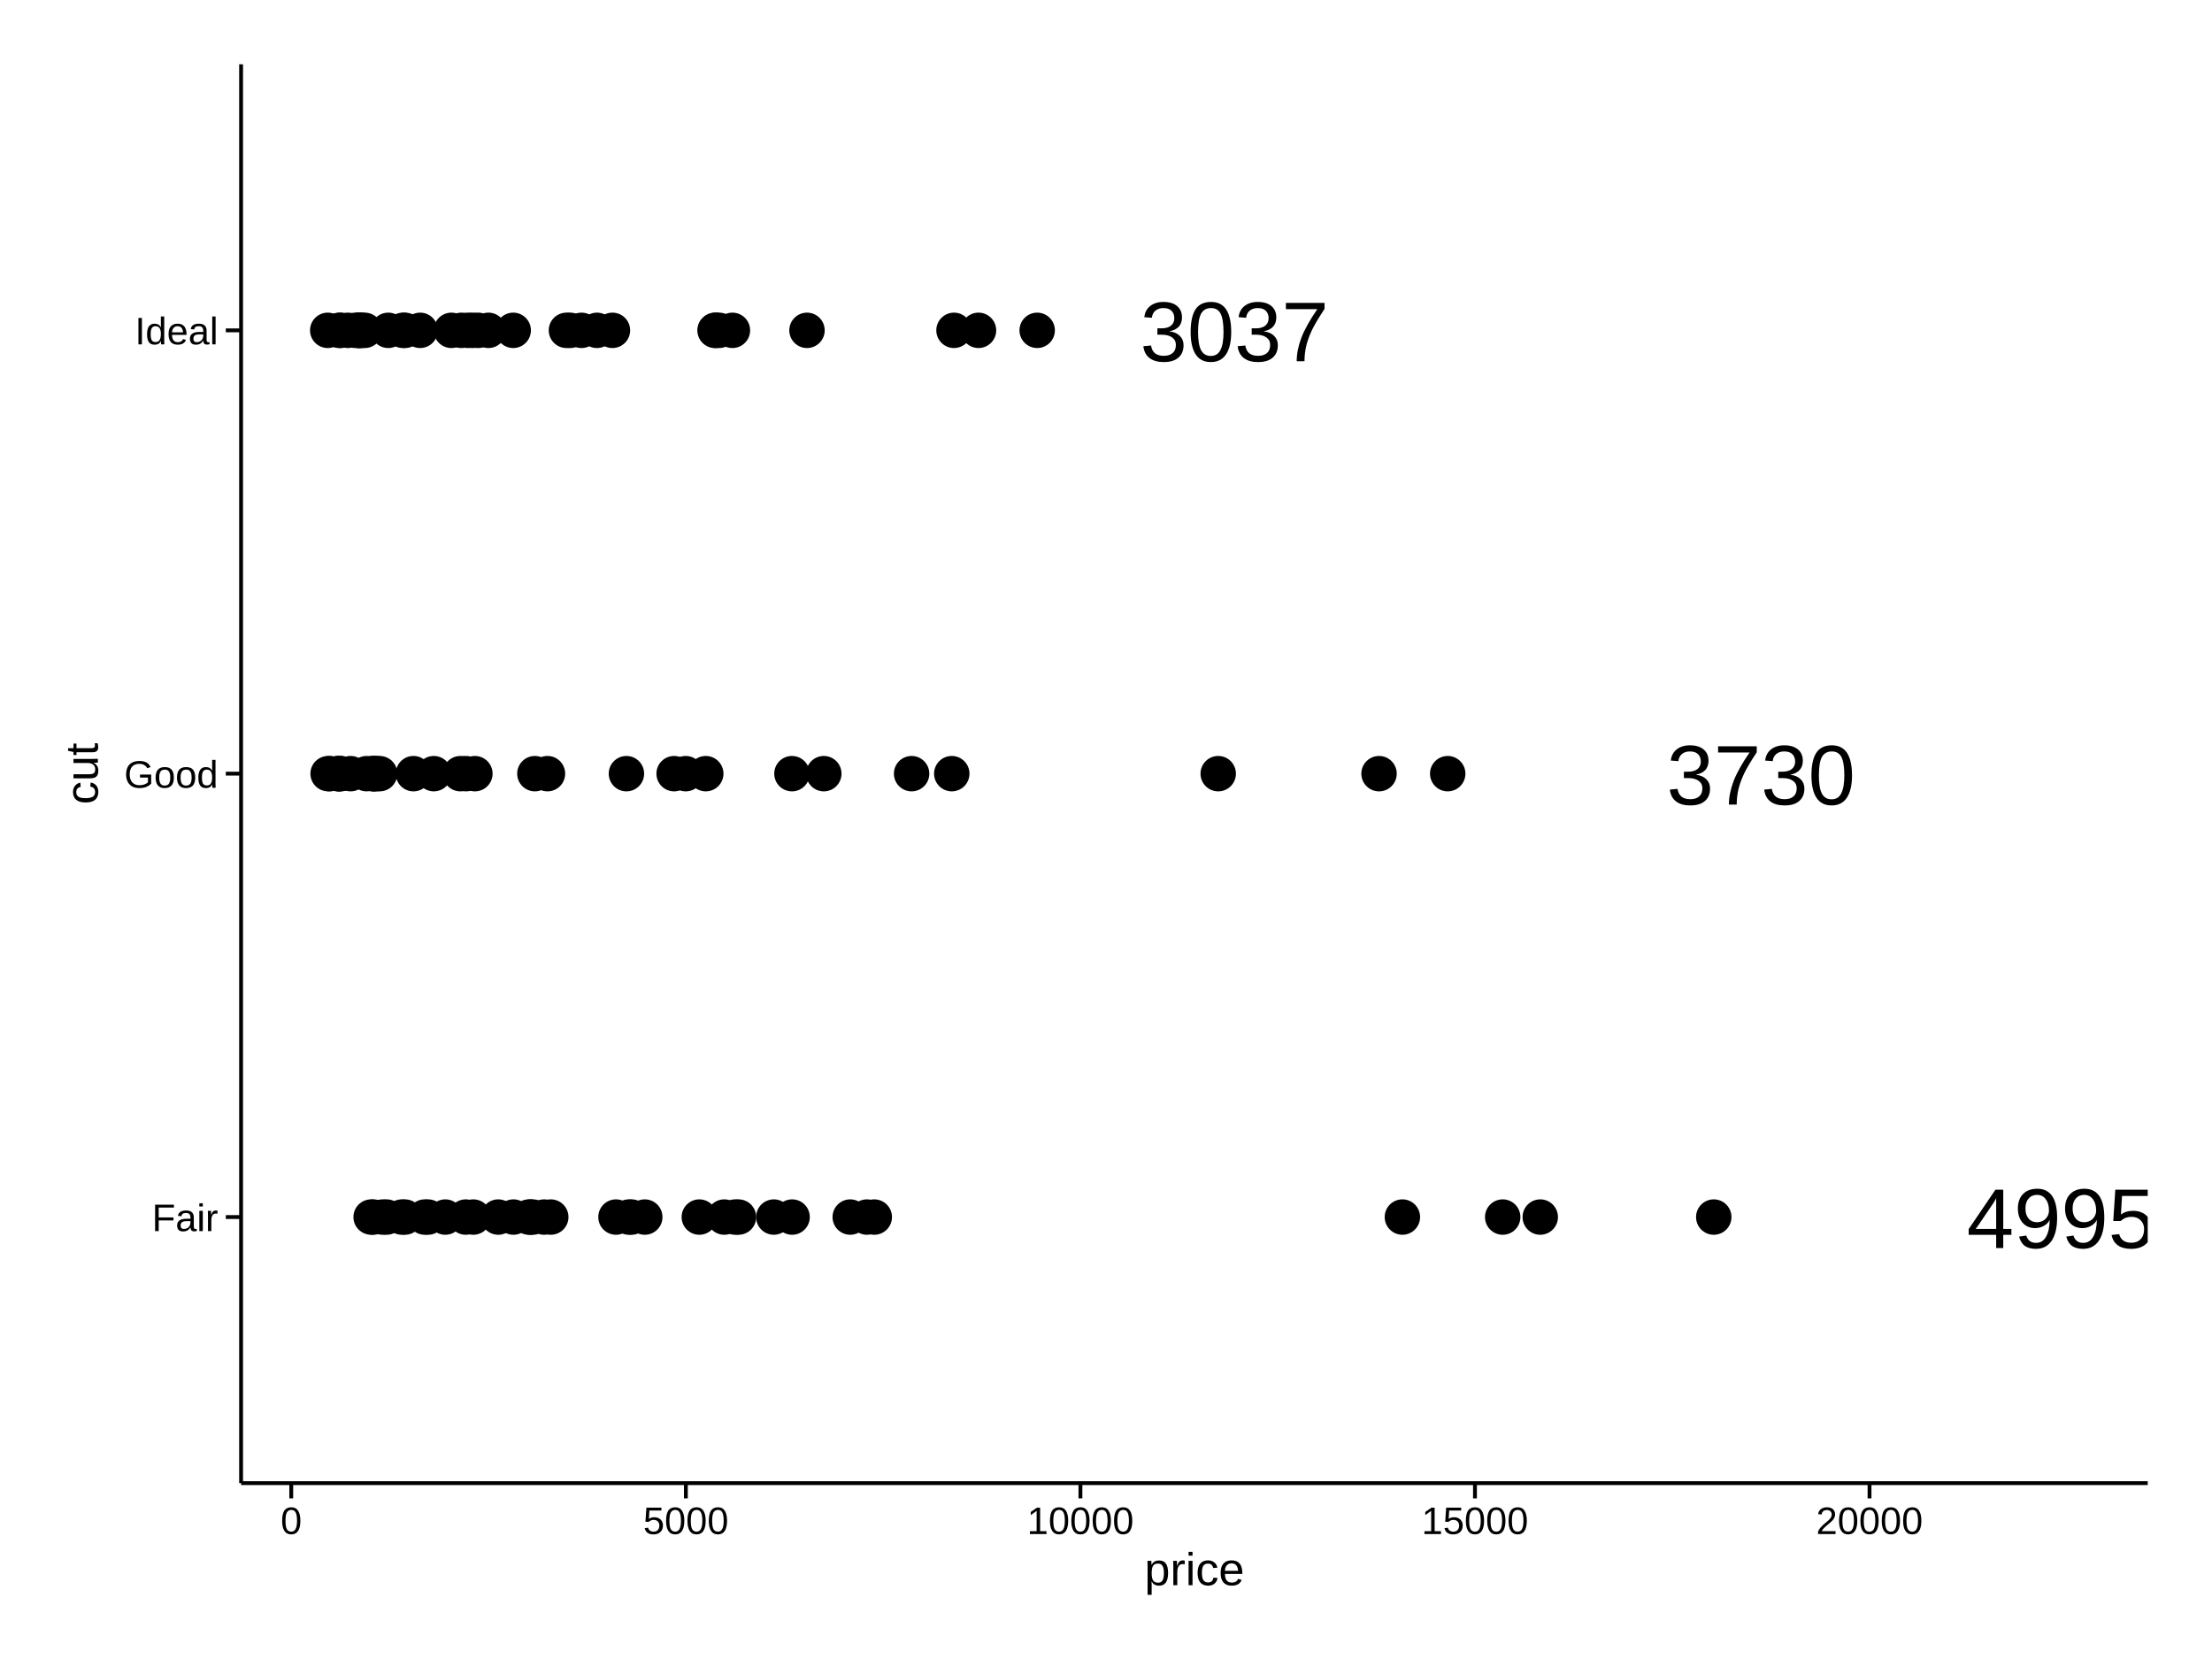
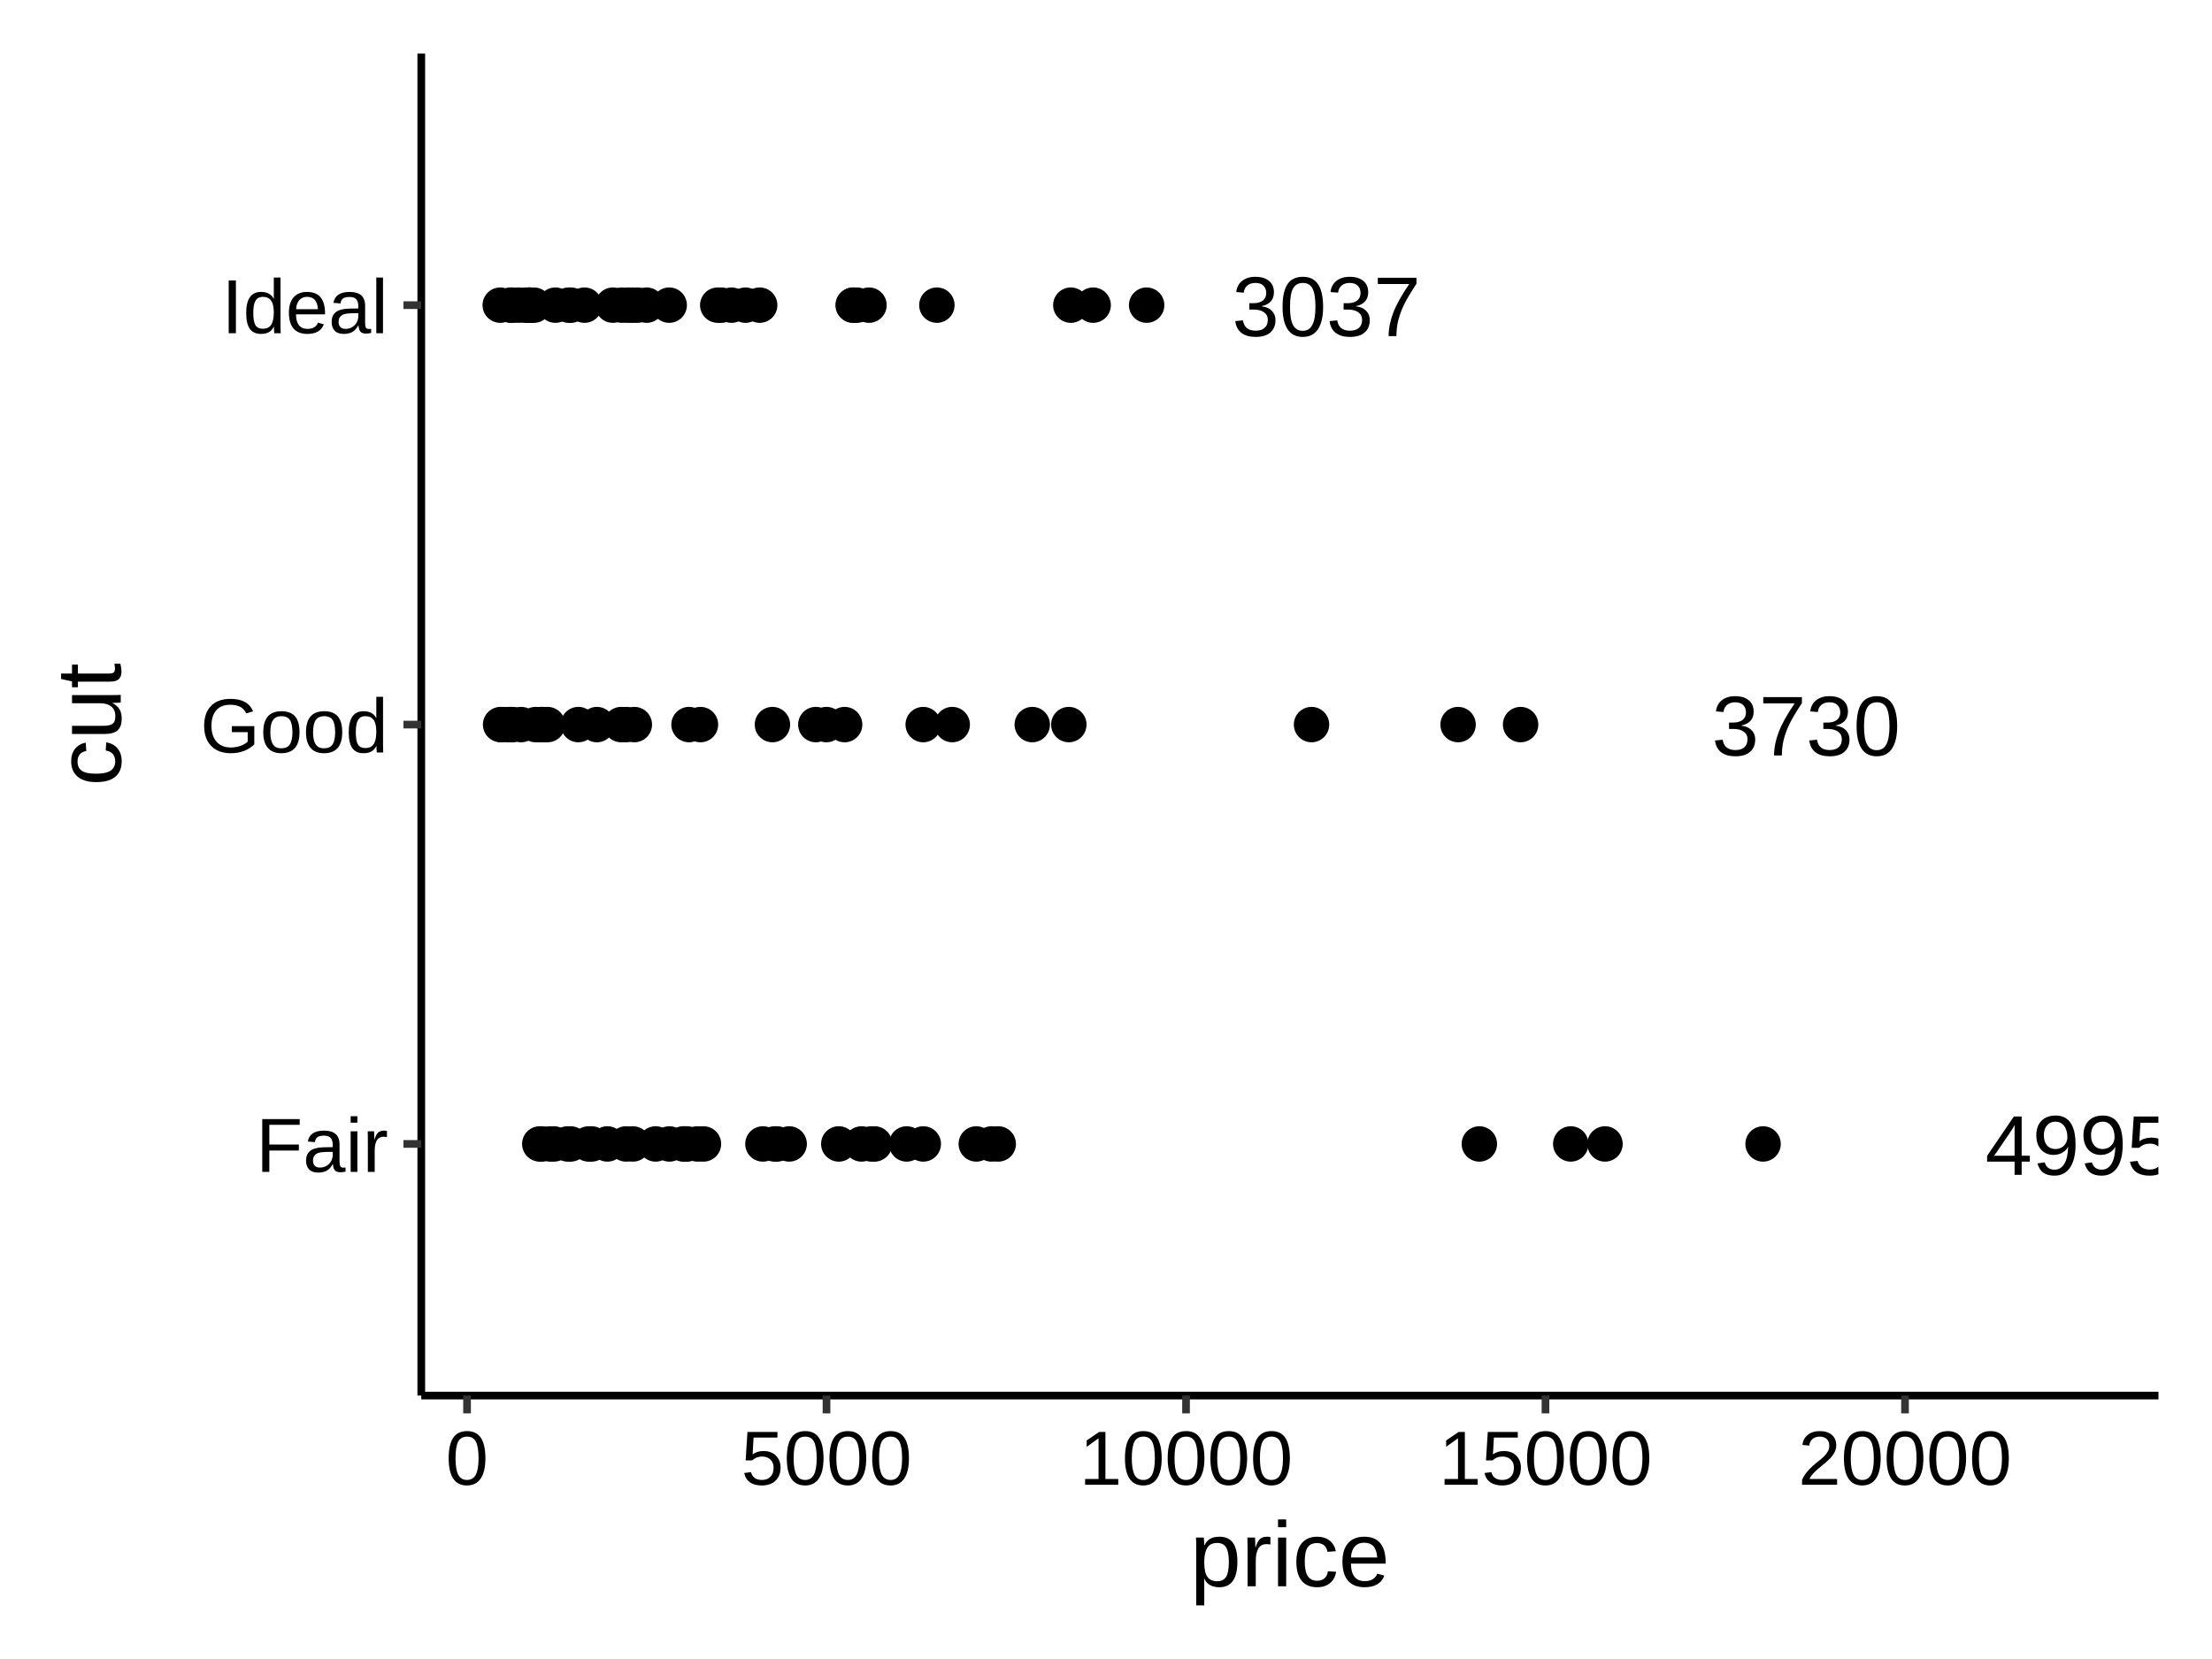
<svg xmlns="http://www.w3.org/2000/svg" class="svglite" width="288.00pt" height="216.00pt" viewBox="0 0 288.00 216.00">
  <defs>
    <style type="text/css">
    .svglite line, .svglite polyline, .svglite polygon, .svglite path, .svglite rect, .svglite circle {
      fill: none;
      stroke: #000000;
      stroke-linecap: round;
      stroke-linejoin: round;
      stroke-miterlimit: 10.00;
    }
    .svglite text {
      white-space: pre;
    }
  </style>
  </defs>
  <rect width="100%" height="100%" style="stroke: none; fill: none;" />
  <defs>
    <clipPath id="cpMC4wMHwyODguMDB8MC4wMHwyMTYuMDA=">
      <rect x="0.00" y="0.00" width="288.00" height="216.00" />
    </clipPath>
  </defs>
  <g clip-path="url(#cpMC4wMHwyODguMDB8MC4wMHwyMTYuMDA=)">
</g>
  <defs>
-     <clipPath id="cpMzEuMzl8Mjc5LjYzfDguMzd8MTkzLjEw">
-       <rect x="31.39" y="8.37" width="248.24" height="184.73" />
+     <clipPath id="cpNTQuODV8MjgxLjAzfDYuOTd8MTgxLjcw">
+       <rect x="54.85" y="6.97" width="226.17" height="174.72" />
    </clipPath>
  </defs>
-   <g clip-path="url(#cpMzEuMzl8Mjc5LjYzfDguMzd8MTkzLjEw)">
-     <circle cx="69.03" cy="158.46" r="1.95" style="stroke-width: 0.71; fill: #000000;" />
-     <circle cx="158.61" cy="100.73" r="1.95" style="stroke-width: 0.71; fill: #000000;" />
-     <circle cx="58.77" cy="43.01" r="1.95" style="stroke-width: 0.71; fill: #000000;" />
-     <circle cx="135.04" cy="43.01" r="1.95" style="stroke-width: 0.71; fill: #000000;" />
-     <circle cx="63.59" cy="43.01" r="1.95" style="stroke-width: 0.71; fill: #000000;" />
-     <circle cx="182.59" cy="158.46" r="1.95" style="stroke-width: 0.71; fill: #000000;" />
-     <circle cx="45.65" cy="100.73" r="1.95" style="stroke-width: 0.71; fill: #000000;" />
-     <circle cx="48.50" cy="100.73" r="1.95" style="stroke-width: 0.71; fill: #000000;" />
-     <circle cx="95.36" cy="43.01" r="1.95" style="stroke-width: 0.71; fill: #000000;" />
-     <circle cx="55.30" cy="158.46" r="1.95" style="stroke-width: 0.71; fill: #000000;" />
-     <circle cx="118.69" cy="100.73" r="1.95" style="stroke-width: 0.71; fill: #000000;" />
-     <circle cx="70.85" cy="158.46" r="1.95" style="stroke-width: 0.71; fill: #000000;" />
-     <circle cx="54.70" cy="43.01" r="1.95" style="stroke-width: 0.71; fill: #000000;" />
-     <circle cx="46.27" cy="43.01" r="1.95" style="stroke-width: 0.71; fill: #000000;" />
-     <circle cx="44.21" cy="100.73" r="1.95" style="stroke-width: 0.71; fill: #000000;" />
-     <circle cx="42.72" cy="100.73" r="1.95" style="stroke-width: 0.71; fill: #000000;" />
-     <circle cx="60.93" cy="43.01" r="1.95" style="stroke-width: 0.71; fill: #000000;" />
-     <circle cx="48.32" cy="158.46" r="1.95" style="stroke-width: 0.71; fill: #000000;" />
-     <circle cx="60.07" cy="43.01" r="1.95" style="stroke-width: 0.71; fill: #000000;" />
-     <circle cx="68.86" cy="158.46" r="1.95" style="stroke-width: 0.71; fill: #000000;" />
-     <circle cx="49.02" cy="100.73" r="1.95" style="stroke-width: 0.71; fill: #000000;" />
-     <circle cx="71.28" cy="100.73" r="1.95" style="stroke-width: 0.71; fill: #000000;" />
-     <circle cx="49.82" cy="158.46" r="1.95" style="stroke-width: 0.71; fill: #000000;" />
-     <circle cx="81.56" cy="100.73" r="1.95" style="stroke-width: 0.71; fill: #000000;" />
-     <circle cx="200.54" cy="158.46" r="1.95" style="stroke-width: 0.71; fill: #000000;" />
-     <circle cx="45.29" cy="43.01" r="1.95" style="stroke-width: 0.71; fill: #000000;" />
-     <circle cx="89.28" cy="100.73" r="1.95" style="stroke-width: 0.71; fill: #000000;" />
-     <circle cx="103.13" cy="158.46" r="1.95" style="stroke-width: 0.71; fill: #000000;" />
-     <circle cx="61.56" cy="43.01" r="1.95" style="stroke-width: 0.71; fill: #000000;" />
-     <circle cx="52.32" cy="158.46" r="1.95" style="stroke-width: 0.71; fill: #000000;" />
-     <circle cx="124.21" cy="43.01" r="1.95" style="stroke-width: 0.71; fill: #000000;" />
-     <circle cx="96.15" cy="158.46" r="1.95" style="stroke-width: 0.71; fill: #000000;" />
-     <circle cx="91.89" cy="100.73" r="1.95" style="stroke-width: 0.71; fill: #000000;" />
-     <circle cx="61.83" cy="100.73" r="1.95" style="stroke-width: 0.71; fill: #000000;" />
-     <circle cx="105.07" cy="43.01" r="1.95" style="stroke-width: 0.71; fill: #000000;" />
-     <circle cx="100.75" cy="158.46" r="1.95" style="stroke-width: 0.71; fill: #000000;" />
-     <circle cx="66.82" cy="43.01" r="1.95" style="stroke-width: 0.71; fill: #000000;" />
-     <circle cx="93.62" cy="43.01" r="1.95" style="stroke-width: 0.71; fill: #000000;" />
-     <circle cx="46.79" cy="43.01" r="1.95" style="stroke-width: 0.71; fill: #000000;" />
-     <circle cx="113.83" cy="158.46" r="1.95" style="stroke-width: 0.71; fill: #000000;" />
-     <circle cx="77.72" cy="43.01" r="1.95" style="stroke-width: 0.71; fill: #000000;" />
-     <circle cx="43.98" cy="100.73" r="1.95" style="stroke-width: 0.71; fill: #000000;" />
-     <circle cx="94.30" cy="158.46" r="1.95" style="stroke-width: 0.71; fill: #000000;" />
-     <circle cx="69.64" cy="100.73" r="1.95" style="stroke-width: 0.71; fill: #000000;" />
-     <circle cx="60.64" cy="158.46" r="1.95" style="stroke-width: 0.71; fill: #000000;" />
-     <circle cx="48.61" cy="158.46" r="1.95" style="stroke-width: 0.71; fill: #000000;" />
-     <circle cx="93.10" cy="43.01" r="1.95" style="stroke-width: 0.71; fill: #000000;" />
-     <circle cx="112.87" cy="158.46" r="1.95" style="stroke-width: 0.71; fill: #000000;" />
-     <circle cx="127.40" cy="43.01" r="1.95" style="stroke-width: 0.71; fill: #000000;" />
-     <circle cx="87.77" cy="100.73" r="1.95" style="stroke-width: 0.71; fill: #000000;" />
-     <circle cx="107.26" cy="100.73" r="1.95" style="stroke-width: 0.71; fill: #000000;" />
-     <circle cx="61.62" cy="158.46" r="1.95" style="stroke-width: 0.71; fill: #000000;" />
-     <circle cx="48.73" cy="100.73" r="1.95" style="stroke-width: 0.71; fill: #000000;" />
-     <circle cx="47.49" cy="43.01" r="1.95" style="stroke-width: 0.71; fill: #000000;" />
-     <circle cx="69.38" cy="158.46" r="1.95" style="stroke-width: 0.71; fill: #000000;" />
-     <circle cx="49.43" cy="100.73" r="1.95" style="stroke-width: 0.71; fill: #000000;" />
-     <circle cx="46.79" cy="43.01" r="1.95" style="stroke-width: 0.71; fill: #000000;" />
-     <circle cx="71.71" cy="158.46" r="1.95" style="stroke-width: 0.71; fill: #000000;" />
-     <circle cx="80.20" cy="158.46" r="1.95" style="stroke-width: 0.71; fill: #000000;" />
-     <circle cx="44.16" cy="43.01" r="1.95" style="stroke-width: 0.71; fill: #000000;" />
-     <circle cx="44.41" cy="100.73" r="1.95" style="stroke-width: 0.71; fill: #000000;" />
-     <circle cx="56.48" cy="100.73" r="1.95" style="stroke-width: 0.71; fill: #000000;" />
-     <circle cx="95.72" cy="158.46" r="1.95" style="stroke-width: 0.71; fill: #000000;" />
-     <circle cx="83.95" cy="158.46" r="1.95" style="stroke-width: 0.71; fill: #000000;" />
-     <circle cx="57.98" cy="158.46" r="1.95" style="stroke-width: 0.71; fill: #000000;" />
-     <circle cx="66.85" cy="158.46" r="1.95" style="stroke-width: 0.71; fill: #000000;" />
-     <circle cx="52.74" cy="43.01" r="1.95" style="stroke-width: 0.71; fill: #000000;" />
-     <circle cx="223.13" cy="158.46" r="1.95" style="stroke-width: 0.71; fill: #000000;" />
-     <circle cx="42.97" cy="100.73" r="1.95" style="stroke-width: 0.71; fill: #000000;" />
-     <circle cx="81.87" cy="158.46" r="1.95" style="stroke-width: 0.71; fill: #000000;" />
-     <circle cx="62.27" cy="43.01" r="1.95" style="stroke-width: 0.71; fill: #000000;" />
-     <circle cx="48.63" cy="100.73" r="1.95" style="stroke-width: 0.71; fill: #000000;" />
-     <circle cx="50.55" cy="43.01" r="1.95" style="stroke-width: 0.71; fill: #000000;" />
-     <circle cx="53.83" cy="100.73" r="1.95" style="stroke-width: 0.71; fill: #000000;" />
-     <circle cx="60.68" cy="100.73" r="1.95" style="stroke-width: 0.71; fill: #000000;" />
-     <circle cx="55.73" cy="158.46" r="1.95" style="stroke-width: 0.71; fill: #000000;" />
-     <circle cx="64.87" cy="158.46" r="1.95" style="stroke-width: 0.71; fill: #000000;" />
-     <circle cx="74.24" cy="43.01" r="1.95" style="stroke-width: 0.71; fill: #000000;" />
-     <circle cx="91.05" cy="158.46" r="1.95" style="stroke-width: 0.71; fill: #000000;" />
-     <circle cx="79.74" cy="43.01" r="1.95" style="stroke-width: 0.71; fill: #000000;" />
-     <circle cx="47.73" cy="100.73" r="1.95" style="stroke-width: 0.71; fill: #000000;" />
-     <circle cx="59.94" cy="100.73" r="1.95" style="stroke-width: 0.71; fill: #000000;" />
-     <circle cx="73.75" cy="43.01" r="1.95" style="stroke-width: 0.71; fill: #000000;" />
-     <circle cx="52.46" cy="43.01" r="1.95" style="stroke-width: 0.71; fill: #000000;" />
-     <circle cx="110.70" cy="158.46" r="1.95" style="stroke-width: 0.71; fill: #000000;" />
-     <circle cx="47.08" cy="43.01" r="1.95" style="stroke-width: 0.71; fill: #000000;" />
-     <circle cx="44.05" cy="100.73" r="1.95" style="stroke-width: 0.71; fill: #000000;" />
-     <circle cx="44.38" cy="43.01" r="1.95" style="stroke-width: 0.71; fill: #000000;" />
-     <circle cx="50.34" cy="158.46" r="1.95" style="stroke-width: 0.71; fill: #000000;" />
-     <circle cx="75.71" cy="43.01" r="1.95" style="stroke-width: 0.71; fill: #000000;" />
-     <circle cx="123.92" cy="100.73" r="1.95" style="stroke-width: 0.71; fill: #000000;" />
-     <circle cx="188.49" cy="100.73" r="1.95" style="stroke-width: 0.71; fill: #000000;" />
-     <circle cx="93.16" cy="43.01" r="1.95" style="stroke-width: 0.71; fill: #000000;" />
-     <circle cx="42.67" cy="43.01" r="1.95" style="stroke-width: 0.71; fill: #000000;" />
-     <circle cx="52.72" cy="158.46" r="1.95" style="stroke-width: 0.71; fill: #000000;" />
-     <circle cx="46.70" cy="43.01" r="1.95" style="stroke-width: 0.71; fill: #000000;" />
-     <circle cx="179.55" cy="100.73" r="1.95" style="stroke-width: 0.71; fill: #000000;" />
-     <circle cx="82.23" cy="158.46" r="1.95" style="stroke-width: 0.71; fill: #000000;" />
-     <circle cx="195.65" cy="158.46" r="1.95" style="stroke-width: 0.71; fill: #000000;" />
-     <circle cx="103.11" cy="100.73" r="1.95" style="stroke-width: 0.71; fill: #000000;" />
-     <text x="268.35" y="162.49" text-anchor="middle" style="font-size: 11.04px; font-family: &quot;Liberation Sans&quot;;" textLength="28.08px" lengthAdjust="spacingAndGlyphs">4995</text>
-     <text x="229.27" y="104.76" text-anchor="middle" style="font-size: 11.04px; font-family: &quot;Liberation Sans&quot;;" textLength="28.08px" lengthAdjust="spacingAndGlyphs">3730</text>
-     <text x="160.72" y="47.03" text-anchor="middle" style="font-size: 11.04px; font-family: &quot;Liberation Sans&quot;;" textLength="28.08px" lengthAdjust="spacingAndGlyphs">3037</text>
+   <g clip-path="url(#cpNTQuODV8MjgxLjAzfDYuOTd8MTgxLjcw)">
+     <circle cx="89.14" cy="148.94" r="1.95" style="stroke-width: 0.71; fill: #000000;" />
+     <circle cx="170.76" cy="94.34" r="1.95" style="stroke-width: 0.71; fill: #000000;" />
+     <circle cx="79.80" cy="39.73" r="1.95" style="stroke-width: 0.71; fill: #000000;" />
+     <circle cx="149.29" cy="39.73" r="1.95" style="stroke-width: 0.71; fill: #000000;" />
+     <circle cx="84.19" cy="39.73" r="1.95" style="stroke-width: 0.71; fill: #000000;" />
+     <circle cx="192.61" cy="148.94" r="1.95" style="stroke-width: 0.71; fill: #000000;" />
+     <circle cx="67.85" cy="94.34" r="1.95" style="stroke-width: 0.71; fill: #000000;" />
+     <circle cx="70.44" cy="94.34" r="1.95" style="stroke-width: 0.71; fill: #000000;" />
+     <circle cx="113.14" cy="39.73" r="1.95" style="stroke-width: 0.71; fill: #000000;" />
+     <circle cx="76.64" cy="148.94" r="1.95" style="stroke-width: 0.71; fill: #000000;" />
+     <circle cx="134.40" cy="94.34" r="1.95" style="stroke-width: 0.71; fill: #000000;" />
+     <circle cx="90.81" cy="148.94" r="1.95" style="stroke-width: 0.71; fill: #000000;" />
+     <circle cx="76.10" cy="39.73" r="1.95" style="stroke-width: 0.71; fill: #000000;" />
+     <circle cx="68.41" cy="39.73" r="1.95" style="stroke-width: 0.71; fill: #000000;" />
+     <circle cx="66.54" cy="94.34" r="1.95" style="stroke-width: 0.71; fill: #000000;" />
+     <circle cx="65.18" cy="94.34" r="1.95" style="stroke-width: 0.71; fill: #000000;" />
+     <circle cx="81.77" cy="39.73" r="1.95" style="stroke-width: 0.71; fill: #000000;" />
+     <circle cx="70.28" cy="148.94" r="1.95" style="stroke-width: 0.71; fill: #000000;" />
+     <circle cx="80.98" cy="39.73" r="1.95" style="stroke-width: 0.71; fill: #000000;" />
+     <circle cx="89.00" cy="148.94" r="1.95" style="stroke-width: 0.71; fill: #000000;" />
+     <circle cx="70.92" cy="94.34" r="1.95" style="stroke-width: 0.71; fill: #000000;" />
+     <circle cx="91.20" cy="94.34" r="1.95" style="stroke-width: 0.71; fill: #000000;" />
+     <circle cx="71.65" cy="148.94" r="1.95" style="stroke-width: 0.71; fill: #000000;" />
+     <circle cx="100.57" cy="94.34" r="1.95" style="stroke-width: 0.71; fill: #000000;" />
+     <circle cx="208.97" cy="148.94" r="1.95" style="stroke-width: 0.71; fill: #000000;" />
+     <circle cx="67.52" cy="39.73" r="1.95" style="stroke-width: 0.71; fill: #000000;" />
+     <circle cx="107.60" cy="94.34" r="1.95" style="stroke-width: 0.71; fill: #000000;" />
+     <circle cx="120.21" cy="148.94" r="1.95" style="stroke-width: 0.71; fill: #000000;" />
+     <circle cx="82.34" cy="39.73" r="1.95" style="stroke-width: 0.71; fill: #000000;" />
+     <circle cx="73.92" cy="148.94" r="1.95" style="stroke-width: 0.71; fill: #000000;" />
+     <circle cx="139.42" cy="39.73" r="1.95" style="stroke-width: 0.71; fill: #000000;" />
+     <circle cx="113.86" cy="148.94" r="1.95" style="stroke-width: 0.71; fill: #000000;" />
+     <circle cx="109.97" cy="94.34" r="1.95" style="stroke-width: 0.71; fill: #000000;" />
+     <circle cx="82.59" cy="94.34" r="1.95" style="stroke-width: 0.71; fill: #000000;" />
+     <circle cx="121.98" cy="39.73" r="1.95" style="stroke-width: 0.71; fill: #000000;" />
+     <circle cx="118.05" cy="148.94" r="1.95" style="stroke-width: 0.71; fill: #000000;" />
+     <circle cx="87.13" cy="39.73" r="1.95" style="stroke-width: 0.71; fill: #000000;" />
+     <circle cx="111.56" cy="39.73" r="1.95" style="stroke-width: 0.71; fill: #000000;" />
+     <circle cx="68.89" cy="39.73" r="1.95" style="stroke-width: 0.71; fill: #000000;" />
+     <circle cx="129.97" cy="148.94" r="1.95" style="stroke-width: 0.71; fill: #000000;" />
+     <circle cx="97.06" cy="39.73" r="1.95" style="stroke-width: 0.71; fill: #000000;" />
+     <circle cx="66.32" cy="94.34" r="1.95" style="stroke-width: 0.71; fill: #000000;" />
+     <circle cx="112.17" cy="148.94" r="1.95" style="stroke-width: 0.71; fill: #000000;" />
+     <circle cx="89.71" cy="94.34" r="1.95" style="stroke-width: 0.71; fill: #000000;" />
+     <circle cx="81.51" cy="148.94" r="1.95" style="stroke-width: 0.71; fill: #000000;" />
+     <circle cx="70.54" cy="148.94" r="1.95" style="stroke-width: 0.71; fill: #000000;" />
+     <circle cx="111.08" cy="39.73" r="1.95" style="stroke-width: 0.71; fill: #000000;" />
+     <circle cx="129.09" cy="148.94" r="1.95" style="stroke-width: 0.71; fill: #000000;" />
+     <circle cx="142.33" cy="39.73" r="1.95" style="stroke-width: 0.71; fill: #000000;" />
+     <circle cx="106.22" cy="94.34" r="1.95" style="stroke-width: 0.71; fill: #000000;" />
+     <circle cx="123.98" cy="94.34" r="1.95" style="stroke-width: 0.71; fill: #000000;" />
+     <circle cx="82.40" cy="148.94" r="1.95" style="stroke-width: 0.71; fill: #000000;" />
+     <circle cx="70.66" cy="94.34" r="1.95" style="stroke-width: 0.71; fill: #000000;" />
+     <circle cx="69.52" cy="39.73" r="1.95" style="stroke-width: 0.71; fill: #000000;" />
+     <circle cx="89.47" cy="148.94" r="1.95" style="stroke-width: 0.71; fill: #000000;" />
+     <circle cx="71.29" cy="94.34" r="1.95" style="stroke-width: 0.71; fill: #000000;" />
+     <circle cx="68.89" cy="39.73" r="1.95" style="stroke-width: 0.71; fill: #000000;" />
+     <circle cx="91.59" cy="148.94" r="1.95" style="stroke-width: 0.71; fill: #000000;" />
+     <circle cx="99.33" cy="148.94" r="1.95" style="stroke-width: 0.71; fill: #000000;" />
+     <circle cx="66.49" cy="39.73" r="1.95" style="stroke-width: 0.71; fill: #000000;" />
+     <circle cx="66.72" cy="94.34" r="1.95" style="stroke-width: 0.71; fill: #000000;" />
+     <circle cx="77.72" cy="94.34" r="1.95" style="stroke-width: 0.71; fill: #000000;" />
+     <circle cx="113.46" cy="148.94" r="1.95" style="stroke-width: 0.71; fill: #000000;" />
+     <circle cx="102.75" cy="148.94" r="1.95" style="stroke-width: 0.71; fill: #000000;" />
+     <circle cx="79.08" cy="148.94" r="1.95" style="stroke-width: 0.71; fill: #000000;" />
+     <circle cx="87.16" cy="148.94" r="1.95" style="stroke-width: 0.71; fill: #000000;" />
+     <circle cx="74.31" cy="39.73" r="1.95" style="stroke-width: 0.71; fill: #000000;" />
+     <circle cx="229.55" cy="148.94" r="1.95" style="stroke-width: 0.71; fill: #000000;" />
+     <circle cx="65.41" cy="94.34" r="1.95" style="stroke-width: 0.71; fill: #000000;" />
+     <circle cx="100.85" cy="148.94" r="1.95" style="stroke-width: 0.71; fill: #000000;" />
+     <circle cx="82.99" cy="39.73" r="1.95" style="stroke-width: 0.71; fill: #000000;" />
+     <circle cx="70.56" cy="94.34" r="1.95" style="stroke-width: 0.71; fill: #000000;" />
+     <circle cx="72.31" cy="39.73" r="1.95" style="stroke-width: 0.71; fill: #000000;" />
+     <circle cx="75.30" cy="94.34" r="1.95" style="stroke-width: 0.71; fill: #000000;" />
+     <circle cx="81.54" cy="94.34" r="1.95" style="stroke-width: 0.71; fill: #000000;" />
+     <circle cx="77.03" cy="148.94" r="1.95" style="stroke-width: 0.71; fill: #000000;" />
+     <circle cx="85.36" cy="148.94" r="1.95" style="stroke-width: 0.71; fill: #000000;" />
+     <circle cx="93.90" cy="39.73" r="1.95" style="stroke-width: 0.71; fill: #000000;" />
+     <circle cx="109.21" cy="148.94" r="1.95" style="stroke-width: 0.71; fill: #000000;" />
+     <circle cx="98.91" cy="39.73" r="1.95" style="stroke-width: 0.71; fill: #000000;" />
+     <circle cx="69.74" cy="94.34" r="1.95" style="stroke-width: 0.71; fill: #000000;" />
+     <circle cx="80.87" cy="94.34" r="1.95" style="stroke-width: 0.71; fill: #000000;" />
+     <circle cx="93.45" cy="39.73" r="1.95" style="stroke-width: 0.71; fill: #000000;" />
+     <circle cx="74.06" cy="39.73" r="1.95" style="stroke-width: 0.71; fill: #000000;" />
+     <circle cx="127.11" cy="148.94" r="1.95" style="stroke-width: 0.71; fill: #000000;" />
+     <circle cx="69.15" cy="39.73" r="1.95" style="stroke-width: 0.71; fill: #000000;" />
+     <circle cx="66.39" cy="94.34" r="1.95" style="stroke-width: 0.71; fill: #000000;" />
+     <circle cx="66.69" cy="39.73" r="1.95" style="stroke-width: 0.71; fill: #000000;" />
+     <circle cx="72.12" cy="148.94" r="1.95" style="stroke-width: 0.71; fill: #000000;" />
+     <circle cx="95.24" cy="39.73" r="1.95" style="stroke-width: 0.71; fill: #000000;" />
+     <circle cx="139.16" cy="94.34" r="1.95" style="stroke-width: 0.71; fill: #000000;" />
+     <circle cx="197.98" cy="94.34" r="1.95" style="stroke-width: 0.71; fill: #000000;" />
+     <circle cx="111.13" cy="39.73" r="1.95" style="stroke-width: 0.71; fill: #000000;" />
+     <circle cx="65.13" cy="39.73" r="1.95" style="stroke-width: 0.71; fill: #000000;" />
+     <circle cx="74.29" cy="148.94" r="1.95" style="stroke-width: 0.71; fill: #000000;" />
+     <circle cx="68.80" cy="39.73" r="1.95" style="stroke-width: 0.71; fill: #000000;" />
+     <circle cx="189.84" cy="94.34" r="1.95" style="stroke-width: 0.71; fill: #000000;" />
+     <circle cx="101.17" cy="148.94" r="1.95" style="stroke-width: 0.71; fill: #000000;" />
+     <circle cx="204.51" cy="148.94" r="1.95" style="stroke-width: 0.71; fill: #000000;" />
+     <circle cx="120.20" cy="94.34" r="1.95" style="stroke-width: 0.71; fill: #000000;" />
+     <text x="270.75" y="152.96" text-anchor="middle" style="font-size: 11.04px; font-family: &quot;Liberation Sans&quot;;" textLength="28.08px" lengthAdjust="spacingAndGlyphs">4995</text>
+     <text x="235.15" y="98.36" text-anchor="middle" style="font-size: 11.04px; font-family: &quot;Liberation Sans&quot;;" textLength="28.08px" lengthAdjust="spacingAndGlyphs">3730</text>
+     <text x="172.69" y="43.76" text-anchor="middle" style="font-size: 11.04px; font-family: &quot;Liberation Sans&quot;;" textLength="28.08px" lengthAdjust="spacingAndGlyphs">3037</text>
  </g>
  <g clip-path="url(#cpMC4wMHwyODguMDB8MC4wMHwyMTYuMDA=)">
-     <polyline points="31.39,193.10 31.39,8.37 " style="stroke-width: 0.50; stroke-linecap: butt;" />
-     <text x="28.40" y="160.29" text-anchor="end" style="font-size: 5.00px; font-family: &quot;Liberation Sans&quot;;" textLength="8.91px" lengthAdjust="spacingAndGlyphs">Fair</text>
-     <text x="28.40" y="102.56" text-anchor="end" style="font-size: 5.00px; font-family: &quot;Liberation Sans&quot;;" textLength="13.17px" lengthAdjust="spacingAndGlyphs">Good</text>
-     <text x="28.40" y="44.83" text-anchor="end" style="font-size: 5.00px; font-family: &quot;Liberation Sans&quot;;" textLength="12.18px" lengthAdjust="spacingAndGlyphs">Ideal</text>
-     <polyline points="29.40,158.46 31.39,158.46 " style="stroke-width: 0.50; stroke-linecap: butt;" />
-     <polyline points="29.40,100.73 31.39,100.73 " style="stroke-width: 0.50; stroke-linecap: butt;" />
-     <polyline points="29.40,43.01 31.39,43.01 " style="stroke-width: 0.50; stroke-linecap: butt;" />
-     <polyline points="31.39,193.10 279.63,193.10 " style="stroke-width: 0.50; stroke-linecap: butt;" />
-     <polyline points="37.92,195.09 37.92,193.10 " style="stroke-width: 0.50; stroke-linecap: butt;" />
-     <polyline points="89.30,195.09 89.30,193.10 " style="stroke-width: 0.50; stroke-linecap: butt;" />
-     <polyline points="140.67,195.09 140.67,193.10 " style="stroke-width: 0.50; stroke-linecap: butt;" />
-     <polyline points="192.04,195.09 192.04,193.10 " style="stroke-width: 0.50; stroke-linecap: butt;" />
-     <polyline points="243.41,195.09 243.41,193.10 " style="stroke-width: 0.50; stroke-linecap: butt;" />
-     <text x="37.92" y="199.73" text-anchor="middle" style="font-size: 5.00px; font-family: &quot;Liberation Sans&quot;;" textLength="3.18px" lengthAdjust="spacingAndGlyphs">0</text>
-     <text x="89.30" y="199.73" text-anchor="middle" style="font-size: 5.00px; font-family: &quot;Liberation Sans&quot;;" textLength="12.73px" lengthAdjust="spacingAndGlyphs">5000</text>
-     <text x="140.67" y="199.73" text-anchor="middle" style="font-size: 5.00px; font-family: &quot;Liberation Sans&quot;;" textLength="15.91px" lengthAdjust="spacingAndGlyphs">10000</text>
-     <text x="192.04" y="199.73" text-anchor="middle" style="font-size: 5.00px; font-family: &quot;Liberation Sans&quot;;" textLength="15.91px" lengthAdjust="spacingAndGlyphs">15000</text>
-     <text x="243.41" y="199.73" text-anchor="middle" style="font-size: 5.00px; font-family: &quot;Liberation Sans&quot;;" textLength="15.91px" lengthAdjust="spacingAndGlyphs">20000</text>
-     <text x="155.51" y="206.39" text-anchor="middle" style="font-size: 6.00px; font-family: &quot;Liberation Sans&quot;;" textLength="14.92px" lengthAdjust="spacingAndGlyphs">price</text>
-     <text transform="translate(12.74,100.73) rotate(-90)" text-anchor="middle" style="font-size: 6.00px; font-family: &quot;Liberation Sans&quot;;" textLength="9.45px" lengthAdjust="spacingAndGlyphs">cut</text>
+     <polyline points="54.85,181.70 54.85,6.97 " style="stroke-width: 1.00; stroke-linecap: butt;" />
+     <text x="50.54" y="152.58" text-anchor="end" style="font-size: 10.00px; font-family: &quot;Liberation Sans&quot;;" textLength="17.86px" lengthAdjust="spacingAndGlyphs">Fair</text>
+     <text x="50.54" y="97.98" text-anchor="end" style="font-size: 10.00px; font-family: &quot;Liberation Sans&quot;;" textLength="26.34px" lengthAdjust="spacingAndGlyphs">Good</text>
+     <text x="50.54" y="43.38" text-anchor="end" style="font-size: 10.00px; font-family: &quot;Liberation Sans&quot;;" textLength="24.36px" lengthAdjust="spacingAndGlyphs">Ideal</text>
+     <polyline points="52.53,148.94 54.85,148.94 " style="stroke-width: 1.00; stroke: #333333; stroke-linecap: butt;" />
+     <polyline points="52.53,94.34 54.85,94.34 " style="stroke-width: 1.00; stroke: #333333; stroke-linecap: butt;" />
+     <polyline points="52.53,39.73 54.85,39.73 " style="stroke-width: 1.00; stroke: #333333; stroke-linecap: butt;" />
+     <polyline points="54.85,181.70 281.03,181.70 " style="stroke-width: 1.00; stroke-linecap: butt;" />
+     <polyline points="60.81,184.02 60.81,181.70 " style="stroke-width: 1.00; stroke: #333333; stroke-linecap: butt;" />
+     <polyline points="107.61,184.02 107.61,181.70 " style="stroke-width: 1.00; stroke: #333333; stroke-linecap: butt;" />
+     <polyline points="154.42,184.02 154.42,181.70 " style="stroke-width: 1.00; stroke: #333333; stroke-linecap: butt;" />
+     <polyline points="201.22,184.02 201.22,181.70 " style="stroke-width: 1.00; stroke: #333333; stroke-linecap: butt;" />
+     <polyline points="248.03,184.02 248.03,181.70 " style="stroke-width: 1.00; stroke: #333333; stroke-linecap: butt;" />
+     <text x="60.81" y="193.31" text-anchor="middle" style="font-size: 10.00px; font-family: &quot;Liberation Sans&quot;;" textLength="6.36px" lengthAdjust="spacingAndGlyphs">0</text>
+     <text x="107.61" y="193.31" text-anchor="middle" style="font-size: 10.00px; font-family: &quot;Liberation Sans&quot;;" textLength="25.46px" lengthAdjust="spacingAndGlyphs">5000</text>
+     <text x="154.42" y="193.31" text-anchor="middle" style="font-size: 10.00px; font-family: &quot;Liberation Sans&quot;;" textLength="31.82px" lengthAdjust="spacingAndGlyphs">10000</text>
+     <text x="201.22" y="193.31" text-anchor="middle" style="font-size: 10.00px; font-family: &quot;Liberation Sans&quot;;" textLength="31.82px" lengthAdjust="spacingAndGlyphs">15000</text>
+     <text x="248.03" y="193.31" text-anchor="middle" style="font-size: 10.00px; font-family: &quot;Liberation Sans&quot;;" textLength="31.82px" lengthAdjust="spacingAndGlyphs">20000</text>
+     <text x="167.94" y="206.53" text-anchor="middle" style="font-size: 12.00px; font-family: &quot;Liberation Sans&quot;;" textLength="29.87px" lengthAdjust="spacingAndGlyphs">price</text>
+     <text transform="translate(15.72,94.34) rotate(-90)" text-anchor="middle" style="font-size: 12.00px; font-family: &quot;Liberation Sans&quot;;" textLength="18.92px" lengthAdjust="spacingAndGlyphs">cut</text>
  </g>
</svg>
